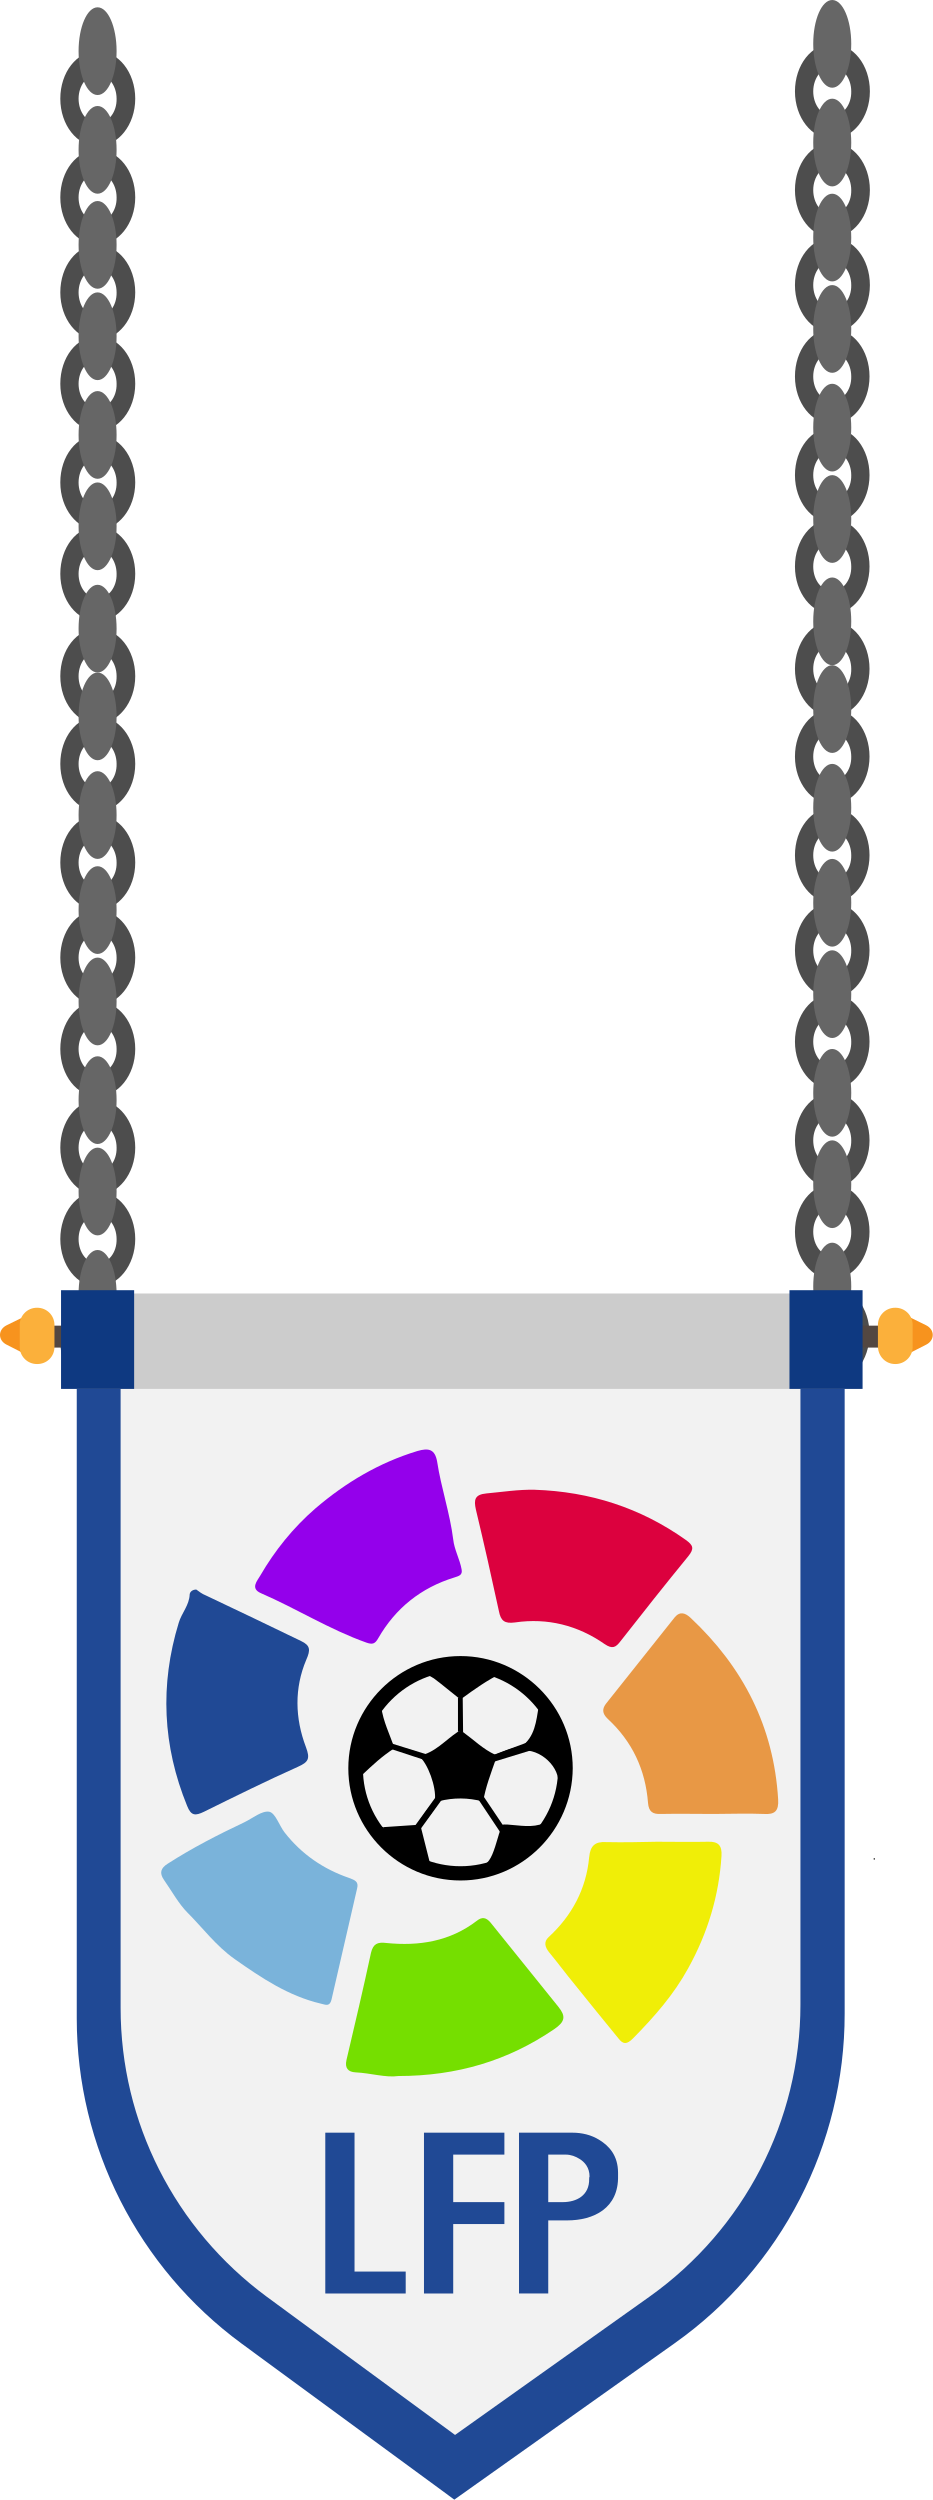
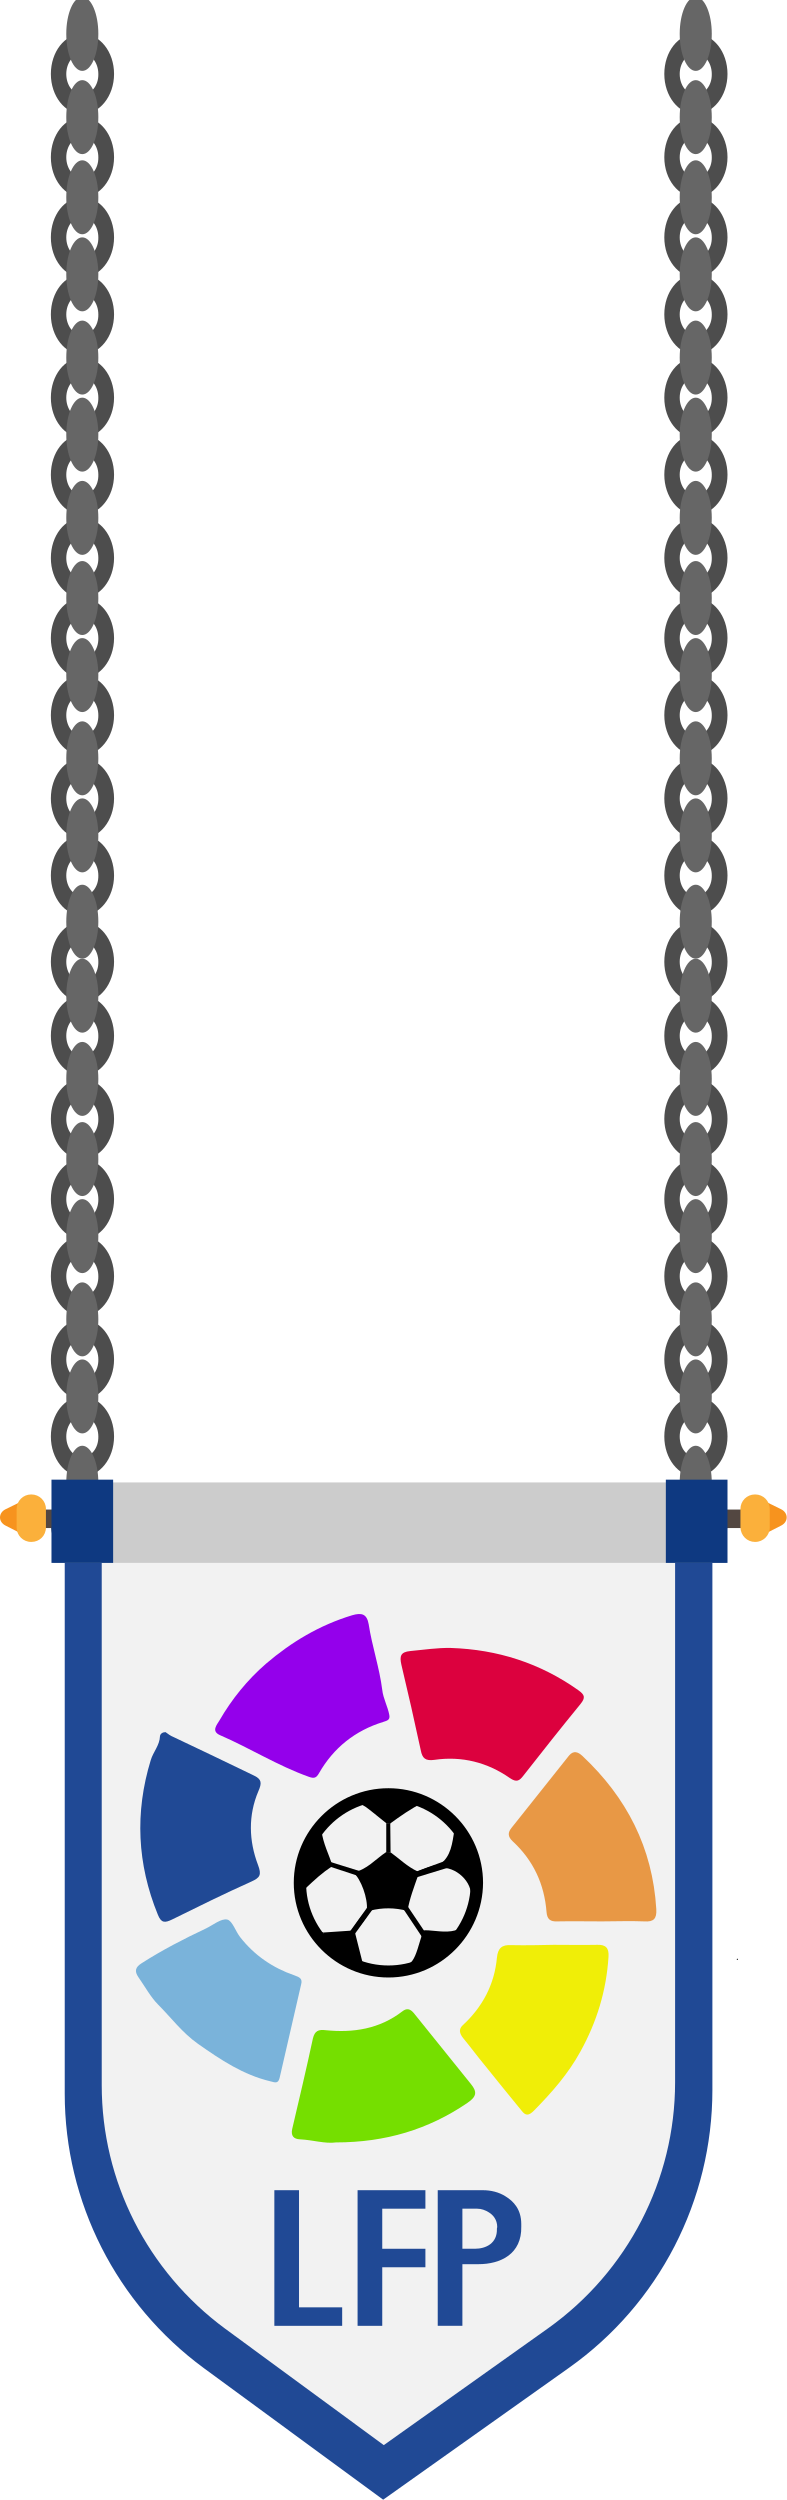
- <svg xmlns="http://www.w3.org/2000/svg" version="1.1" id="Layer_1" x="0px" y="0px" viewBox="0 0 255.2 684" style="enable-background:new 0 0 255.2 684;" xml:space="preserve">
+ <svg xmlns="http://www.w3.org/2000/svg" version="1.1" id="Layer_1" x="0px" y="0px" viewBox="-351 -189 255.2 811" style="enable-background:new -351 -189 255.2 811;" xml:space="preserve">
  <style type="text/css">
	.st0{fill:#4D4D4D;}
	.st1{fill:#666666;}
	.st2{fill:#F2F2F2;}
	.st3{fill:#204995;}
	.st4{fill:#F7931E;}
	.st5{fill:#534741;}
	.st6{fill:#FBB03B;}
	.st7{fill:#CCCCCC;}
	.st8{fill:#9400EB;}
	.st9{fill:#DC013E;}
	.st10{fill:#E89845;}
	.st11{fill:#75DF00;}
	.st12{fill:#F0EE07;}
	.st13{fill:#7AB3DA;}
	.st14{fill:#0E3981;}
</style>
  <g>
    <g>
-       <path class="st0" d="M227.7,12c-5.7,0-10.2,5.8-10.2,13s4.6,13,10.2,13S238,32.2,238,25S233.4,12,227.7,12z M227.7,31.7    c-2.9,0-5.2-3-5.2-6.7c0-3.7,2.4-6.7,5.2-6.7s5.2,3,5.2,6.7C233,28.7,230.6,31.7,227.7,31.7z" />
-       <ellipse class="st1" cx="227.7" cy="12" rx="5.2" ry="12" />
-       <path class="st0" d="M227.7,39c-5.7,0-10.2,5.8-10.2,13s4.6,13,10.2,13S238,59.2,238,52S233.4,39,227.7,39z M227.7,58.7    c-2.9,0-5.2-3-5.2-6.7c0-3.7,2.4-6.7,5.2-6.7s5.2,3,5.2,6.7C233,55.7,230.6,58.7,227.7,58.7z" />
-       <ellipse class="st1" cx="227.7" cy="39" rx="5.2" ry="12" />
-       <path class="st0" d="M227.7,65c-5.7,0-10.2,5.8-10.2,13s4.6,13,10.2,13S238,85.2,238,78S233.4,65,227.7,65z M227.7,84.7    c-2.9,0-5.2-3-5.2-6.7c0-3.7,2.4-6.7,5.2-6.7s5.2,3,5.2,6.7C233,81.7,230.6,84.7,227.7,84.7z" />
-       <ellipse class="st1" cx="227.7" cy="65" rx="5.2" ry="12" />
-       <path class="st0" d="M227.7,90c-5.7,0-10.2,5.8-10.2,13s4.6,13,10.2,13s10.2-5.8,10.2-13S233.4,90,227.7,90z M227.7,109.7    c-2.9,0-5.2-3-5.2-6.7c0-3.7,2.4-6.7,5.2-6.7s5.2,3,5.2,6.7C233,106.7,230.6,109.7,227.7,109.7z" />
-       <ellipse class="st1" cx="227.7" cy="90" rx="5.2" ry="12" />
-       <path class="st0" d="M227.7,117c-5.7,0-10.2,5.8-10.2,13s4.6,13,10.2,13s10.2-5.8,10.2-13S233.4,117,227.7,117z M227.7,136.7    c-2.9,0-5.2-3-5.2-6.7c0-3.7,2.4-6.7,5.2-6.7s5.2,3,5.2,6.7C233,133.7,230.6,136.7,227.7,136.7z" />
-       <ellipse class="st1" cx="227.7" cy="117" rx="5.2" ry="12" />
-       <path class="st0" d="M227.7,142c-5.7,0-10.2,5.8-10.2,13s4.6,13,10.2,13s10.2-5.8,10.2-13S233.4,142,227.7,142z M227.7,161.7    c-2.9,0-5.2-3-5.2-6.7c0-3.7,2.4-6.7,5.2-6.7s5.2,3,5.2,6.7C233,158.7,230.6,161.7,227.7,161.7z" />
-       <ellipse class="st1" cx="227.7" cy="142" rx="5.2" ry="12" />
-       <path class="st0" d="M227.7,170c-5.7,0-10.2,5.8-10.2,13s4.6,13,10.2,13s10.2-5.8,10.2-13S233.4,170,227.7,170z M227.7,189.7    c-2.9,0-5.2-3-5.2-6.7c0-3.7,2.4-6.7,5.2-6.7s5.2,3,5.2,6.7C233,186.7,230.6,189.7,227.7,189.7z" />
-       <ellipse class="st1" cx="227.7" cy="170" rx="5.2" ry="12" />
-       <path class="st0" d="M227.7,194c-5.7,0-10.2,5.8-10.2,13s4.6,13,10.2,13s10.2-5.8,10.2-13S233.4,194,227.7,194z M227.7,213.7    c-2.9,0-5.2-3-5.2-6.7c0-3.7,2.4-6.7,5.2-6.7s5.2,3,5.2,6.7C233,210.7,230.6,213.7,227.7,213.7z" />
-       <ellipse class="st1" cx="227.7" cy="194" rx="5.2" ry="12" />
-       <path class="st0" d="M227.7,221c-5.7,0-10.2,5.8-10.2,13s4.6,13,10.2,13s10.2-5.8,10.2-13S233.4,221,227.7,221z M227.7,240.7    c-2.9,0-5.2-3-5.2-6.7c0-3.7,2.4-6.7,5.2-6.7s5.2,3,5.2,6.7C233,237.7,230.6,240.7,227.7,240.7z" />
-       <ellipse class="st1" cx="227.7" cy="221" rx="5.2" ry="12" />
-       <path class="st0" d="M227.7,247c-5.7,0-10.2,5.8-10.2,13s4.6,13,10.2,13s10.2-5.8,10.2-13S233.4,247,227.7,247z M227.7,266.7    c-2.9,0-5.2-3-5.2-6.7c0-3.7,2.4-6.7,5.2-6.7s5.2,3,5.2,6.7C233,263.7,230.6,266.7,227.7,266.7z" />
-       <ellipse class="st1" cx="227.7" cy="247" rx="5.2" ry="12" />
-       <path class="st0" d="M227.7,272c-5.7,0-10.2,5.8-10.2,13s4.6,13,10.2,13s10.2-5.8,10.2-13S233.4,272,227.7,272z M227.7,291.7    c-2.9,0-5.2-3-5.2-6.7c0-3.7,2.4-6.7,5.2-6.7s5.2,3,5.2,6.7C233,288.7,230.6,291.7,227.7,291.7z" />
-       <ellipse class="st1" cx="227.7" cy="272" rx="5.2" ry="12" />
-       <path class="st0" d="M227.7,299c-5.7,0-10.2,5.8-10.2,13s4.6,13,10.2,13s10.2-5.8,10.2-13S233.4,299,227.7,299z M227.7,318.7    c-2.9,0-5.2-3-5.2-6.7c0-3.7,2.4-6.7,5.2-6.7s5.2,3,5.2,6.7C233,315.7,230.6,318.7,227.7,318.7z" />
-       <ellipse class="st1" cx="227.7" cy="299" rx="5.2" ry="12" />
-       <path class="st0" d="M227.7,324c-5.7,0-10.2,5.8-10.2,13s4.6,13,10.2,13s10.2-5.8,10.2-13S233.4,324,227.7,324z M227.7,343.7    c-2.9,0-5.2-3-5.2-6.7c0-3.7,2.4-6.7,5.2-6.7s5.2,3,5.2,6.7C233,340.7,230.6,343.7,227.7,343.7z" />
-       <ellipse class="st1" cx="227.7" cy="324" rx="5.2" ry="12" />
-       <path class="st0" d="M227.7,352c-5.7,0-10.2,5.8-10.2,13s4.6,13,10.2,13s10.2-5.8,10.2-13S233.4,352,227.7,352z M227.7,371.7    c-2.9,0-5.2-3-5.2-6.7c0-3.7,2.4-6.7,5.2-6.7s5.2,3,5.2,6.7C233,368.7,230.6,371.7,227.7,371.7z" />
-       <ellipse class="st1" cx="227.7" cy="352" rx="5.2" ry="12" />
+       <path class="st0" d="M-324.3-73c-5.7,0-10.2,5.8-10.2,13s4.6,13,10.2,13c5.6,0,10.3-5.8,10.3-13S-318.6-73-324.3-73z M-324.3-53.3    c-2.9,0-5.2-3-5.2-6.7s2.4-6.7,5.2-6.7c2.8,0,5.2,3,5.2,6.7C-319-56.3-321.4-53.3-324.3-53.3z" />
+       <path class="st0" d="M-324.3-48c-5.7,0-10.2,5.8-10.2,13s4.6,13,10.2,13c5.6,0,10.3-5.8,10.3-13S-318.6-48-324.3-48z M-324.3-28.3    c-2.9,0-5.2-3-5.2-6.7s2.4-6.7,5.2-6.7c2.8,0,5.2,3,5.2,6.7C-319-31.3-321.4-28.3-324.3-28.3z" />
+       <ellipse class="st1" cx="-324.3" cy="-48" rx="5.2" ry="12" />
+       <path class="st0" d="M-324.3-21c-5.7,0-10.2,5.8-10.2,13s4.6,13,10.2,13c5.6,0,10.3-5.8,10.3-13S-318.6-21-324.3-21z M-324.3-1.3    c-2.9,0-5.2-3-5.2-6.7s2.4-6.7,5.2-6.7c2.8,0,5.2,3,5.2,6.7C-319-4.3-321.4-1.3-324.3-1.3z" />
+       <ellipse class="st1" cx="-324.3" cy="-21" rx="5.2" ry="12" />
+       <path class="st0" d="M-324.3,5c-5.7,0-10.2,5.8-10.2,13s4.6,13,10.2,13c5.6,0,10.3-5.8,10.3-13S-318.6,5-324.3,5z M-324.3,24.7    c-2.9,0-5.2-3-5.2-6.7s2.4-6.7,5.2-6.7c2.8,0,5.2,3,5.2,6.7C-319,21.7-321.4,24.7-324.3,24.7z" />
+       <ellipse class="st1" cx="-324.3" cy="5" rx="5.2" ry="12" />
+       <path class="st0" d="M-324.3,30c-5.7,0-10.2,5.8-10.2,13s4.6,13,10.2,13c5.6,0,10.3-5.8,10.3-13S-318.6,30-324.3,30z M-324.3,49.7    c-2.9,0-5.2-3-5.2-6.7s2.4-6.7,5.2-6.7c2.8,0,5.2,3,5.2,6.7C-319,46.7-321.4,49.7-324.3,49.7z" />
+       <ellipse class="st1" cx="-324.3" cy="30" rx="5.2" ry="12" />
+       <path class="st0" d="M-324.3,57c-5.7,0-10.2,5.8-10.2,13s4.6,13,10.2,13c5.6,0,10.3-5.8,10.3-13S-318.6,57-324.3,57z M-324.3,76.7    c-2.9,0-5.2-3-5.2-6.7s2.4-6.7,5.2-6.7c2.8,0,5.2,3,5.2,6.7C-319,73.7-321.4,76.7-324.3,76.7z" />
+       <ellipse class="st1" cx="-324.3" cy="57" rx="5.2" ry="12" />
+       <path class="st0" d="M-324.3-178c-5.7,0-10.2,5.8-10.2,13s4.6,13,10.2,13c5.6,0,10.3-5.8,10.3-13S-318.6-178-324.3-178z     M-324.3-158.3c-2.9,0-5.2-3-5.2-6.7s2.4-6.7,5.2-6.7c2.8,0,5.2,3,5.2,6.7C-319-161.3-321.4-158.3-324.3-158.3z" />
+       <ellipse class="st1" cx="-324.3" cy="-178" rx="5.2" ry="12" />
+       <path class="st0" d="M-324.3-151c-5.7,0-10.2,5.8-10.2,13s4.6,13,10.2,13c5.6,0,10.3-5.8,10.3-13S-318.6-151-324.3-151z     M-324.3-131.3c-2.9,0-5.2-3-5.2-6.7s2.4-6.7,5.2-6.7c2.8,0,5.2,3,5.2,6.7C-319-134.3-321.4-131.3-324.3-131.3z" />
+       <ellipse class="st1" cx="-324.3" cy="-151" rx="5.2" ry="12" />
+       <path class="st0" d="M-324.3-125c-5.7,0-10.2,5.8-10.2,13s4.6,13,10.2,13c5.6,0,10.3-5.8,10.3-13S-318.6-125-324.3-125z     M-324.3-105.3c-2.9,0-5.2-3-5.2-6.7s2.4-6.7,5.2-6.7c2.8,0,5.2,3,5.2,6.7C-319-108.3-321.4-105.3-324.3-105.3z" />
+       <ellipse class="st1" cx="-324.3" cy="-125" rx="5.2" ry="12" />
+       <path class="st0" d="M-324.3-100c-5.7,0-10.2,5.8-10.2,13s4.6,13,10.2,13c5.6,0,10.3-5.8,10.3-13S-318.6-100-324.3-100z     M-324.3-80.3c-2.9,0-5.2-3-5.2-6.7s2.4-6.7,5.2-6.7c2.8,0,5.2,3,5.2,6.7C-319-83.3-321.4-80.3-324.3-80.3z" />
+       <ellipse class="st1" cx="-324.3" cy="-100" rx="5.2" ry="12" />
+       <ellipse class="st1" cx="-324.3" cy="-73" rx="5.2" ry="12" />
+       <path class="st0" d="M-324.3,82c-5.7,0-10.2,5.8-10.2,13s4.6,13,10.2,13c5.6,0,10.3-5.8,10.3-13S-318.6,82-324.3,82z     M-324.3,101.7c-2.9,0-5.2-3-5.2-6.7s2.4-6.7,5.2-6.7c2.8,0,5.2,3,5.2,6.7C-319,98.7-321.4,101.7-324.3,101.7z" />
+       <ellipse class="st1" cx="-324.3" cy="82" rx="5.2" ry="12" />
+       <path class="st0" d="M-324.3,110c-5.7,0-10.2,5.8-10.2,13s4.6,13,10.2,13c5.6,0,10.3-5.8,10.3-13S-318.6,110-324.3,110z     M-324.3,129.7c-2.9,0-5.2-3-5.2-6.7s2.4-6.7,5.2-6.7c2.8,0,5.2,3,5.2,6.7C-319,126.7-321.4,129.7-324.3,129.7z" />
+       <ellipse class="st1" cx="-324.3" cy="110" rx="5.2" ry="12" />
+       <path class="st0" d="M-324.3,134c-5.7,0-10.2,5.8-10.2,13s4.6,13,10.2,13c5.6,0,10.3-5.8,10.3-13S-318.6,134-324.3,134z     M-324.3,153.7c-2.9,0-5.2-3-5.2-6.7s2.4-6.7,5.2-6.7c2.8,0,5.2,3,5.2,6.7C-319,150.7-321.4,153.7-324.3,153.7z" />
+       <ellipse class="st1" cx="-324.3" cy="134" rx="5.2" ry="12" />
+       <path class="st0" d="M-324.3,161c-5.7,0-10.2,5.8-10.2,13s4.6,13,10.2,13c5.6,0,10.3-5.8,10.3-13S-318.6,161-324.3,161z     M-324.3,180.7c-2.9,0-5.2-3-5.2-6.7s2.4-6.7,5.2-6.7c2.8,0,5.2,3,5.2,6.7C-319,177.7-321.4,180.7-324.3,180.7z" />
+       <ellipse class="st1" cx="-324.3" cy="161" rx="5.2" ry="12" />
+       <path class="st0" d="M-324.3,187c-5.7,0-10.2,5.8-10.2,13c0,7.2,4.6,13,10.2,13c5.6,0,10.3-5.8,10.3-13S-318.6,187-324.3,187z     M-324.3,206.7c-2.9,0-5.2-3-5.2-6.7s2.4-6.7,5.2-6.7c2.8,0,5.2,3,5.2,6.7C-319,203.7-321.4,206.7-324.3,206.7z" />
+       <ellipse class="st1" cx="-324.3" cy="187" rx="5.2" ry="12" />
+       <path class="st0" d="M-324.3,212c-5.7,0-10.2,5.8-10.2,13s4.6,13,10.2,13c5.6,0,10.3-5.8,10.3-13S-318.6,212-324.3,212z     M-324.3,231.7c-2.9,0-5.2-3-5.2-6.7s2.4-6.7,5.2-6.7c2.8,0,5.2,3,5.2,6.7C-319,228.7-321.4,231.7-324.3,231.7z" />
+       <ellipse class="st1" cx="-324.3" cy="212" rx="5.2" ry="12" />
+       <path class="st0" d="M-324.3,239c-5.7,0-10.2,5.8-10.2,13s4.6,13,10.2,13c5.6,0,10.3-5.8,10.3-13S-318.6,239-324.3,239z     M-324.3,258.7c-2.9,0-5.2-3-5.2-6.7s2.4-6.7,5.2-6.7c2.8,0,5.2,3,5.2,6.7C-319,255.7-321.4,258.7-324.3,258.7z" />
+       <ellipse class="st1" cx="-324.3" cy="239" rx="5.2" ry="12" />
+       <path class="st0" d="M-324.3,264c-5.7,0-10.2,5.8-10.2,13s4.6,13,10.2,13c5.6,0,10.3-5.8,10.3-13S-318.6,264-324.3,264z     M-324.3,283.7c-2.9,0-5.2-3-5.2-6.7s2.4-6.7,5.2-6.7c2.8,0,5.2,3,5.2,6.7C-319,280.7-321.4,283.7-324.3,283.7z" />
+       <ellipse class="st1" cx="-324.3" cy="264" rx="5.2" ry="12" />
+       <path class="st0" d="M-324.3,292c-5.7,0-10.2,5.8-10.2,13s4.6,13,10.2,13c5.6,0,10.3-5.8,10.3-13S-318.6,292-324.3,292z     M-324.3,311.7c-2.9,0-5.2-3-5.2-6.7s2.4-6.7,5.2-6.7c2.8,0,5.2,3,5.2,6.7C-319,308.7-321.4,311.7-324.3,311.7z" />
+       <ellipse class="st1" cx="-324.3" cy="292" rx="5.2" ry="12" />
    </g>
    <g>
-       <path class="st0" d="M26.7,14c-5.7,0-10.2,5.8-10.2,13s4.6,13,10.2,13S37,34.2,37,27S32.4,14,26.7,14z M26.7,33.7    c-2.9,0-5.2-3-5.2-6.7c0-3.7,2.4-6.7,5.2-6.7s5.2,3,5.2,6.7C32,30.7,29.6,33.7,26.7,33.7z" />
-       <ellipse class="st1" cx="26.7" cy="14" rx="5.2" ry="12" />
-       <path class="st0" d="M26.7,41c-5.7,0-10.2,5.8-10.2,13s4.6,13,10.2,13S37,61.2,37,54S32.4,41,26.7,41z M26.7,60.7    c-2.9,0-5.2-3-5.2-6.7c0-3.7,2.4-6.7,5.2-6.7s5.2,3,5.2,6.7C32,57.7,29.6,60.7,26.7,60.7z" />
-       <ellipse class="st1" cx="26.7" cy="41" rx="5.2" ry="12" />
-       <path class="st0" d="M26.7,67c-5.7,0-10.2,5.8-10.2,13s4.6,13,10.2,13S37,87.2,37,80S32.4,67,26.7,67z M26.7,86.7    c-2.9,0-5.2-3-5.2-6.7c0-3.7,2.4-6.7,5.2-6.7s5.2,3,5.2,6.7C32,83.7,29.6,86.7,26.7,86.7z" />
-       <ellipse class="st1" cx="26.7" cy="67" rx="5.2" ry="12" />
-       <path class="st0" d="M26.7,92c-5.7,0-10.2,5.8-10.2,13s4.6,13,10.2,13S37,112.2,37,105S32.4,92,26.7,92z M26.7,111.7    c-2.9,0-5.2-3-5.2-6.7c0-3.7,2.4-6.7,5.2-6.7s5.2,3,5.2,6.7C32,108.7,29.6,111.7,26.7,111.7z" />
-       <ellipse class="st1" cx="26.7" cy="92" rx="5.2" ry="12" />
-       <path class="st0" d="M26.7,119c-5.7,0-10.2,5.8-10.2,13s4.6,13,10.2,13S37,139.2,37,132S32.4,119,26.7,119z M26.7,138.7    c-2.9,0-5.2-3-5.2-6.7c0-3.7,2.4-6.7,5.2-6.7s5.2,3,5.2,6.7C32,135.7,29.6,138.7,26.7,138.7z" />
-       <ellipse class="st1" cx="26.7" cy="119" rx="5.2" ry="12" />
-       <path class="st0" d="M26.7,144c-5.7,0-10.2,5.8-10.2,13s4.6,13,10.2,13S37,164.2,37,157S32.4,144,26.7,144z M26.7,163.7    c-2.9,0-5.2-3-5.2-6.7c0-3.7,2.4-6.7,5.2-6.7s5.2,3,5.2,6.7C32,160.7,29.6,163.7,26.7,163.7z" />
-       <ellipse class="st1" cx="26.7" cy="144" rx="5.2" ry="12" />
-       <path class="st0" d="M26.7,172c-5.7,0-10.2,5.8-10.2,13s4.6,13,10.2,13S37,192.2,37,185S32.4,172,26.7,172z M26.7,191.7    c-2.9,0-5.2-3-5.2-6.7c0-3.7,2.4-6.7,5.2-6.7s5.2,3,5.2,6.7C32,188.7,29.6,191.7,26.7,191.7z" />
-       <ellipse class="st1" cx="26.7" cy="172" rx="5.2" ry="12" />
-       <path class="st0" d="M26.7,196c-5.7,0-10.2,5.8-10.2,13s4.6,13,10.2,13S37,216.2,37,209S32.4,196,26.7,196z M26.7,215.7    c-2.9,0-5.2-3-5.2-6.7c0-3.7,2.4-6.7,5.2-6.7s5.2,3,5.2,6.7C32,212.7,29.6,215.7,26.7,215.7z" />
-       <ellipse class="st1" cx="26.7" cy="196" rx="5.2" ry="12" />
-       <path class="st0" d="M26.7,223c-5.7,0-10.2,5.8-10.2,13s4.6,13,10.2,13S37,243.2,37,236S32.4,223,26.7,223z M26.7,242.7    c-2.9,0-5.2-3-5.2-6.7c0-3.7,2.4-6.7,5.2-6.7s5.2,3,5.2,6.7C32,239.7,29.6,242.7,26.7,242.7z" />
-       <ellipse class="st1" cx="26.7" cy="223" rx="5.2" ry="12" />
-       <path class="st0" d="M26.7,249c-5.7,0-10.2,5.8-10.2,13s4.6,13,10.2,13S37,269.2,37,262S32.4,249,26.7,249z M26.7,268.7    c-2.9,0-5.2-3-5.2-6.7c0-3.7,2.4-6.7,5.2-6.7s5.2,3,5.2,6.7C32,265.7,29.6,268.7,26.7,268.7z" />
-       <ellipse class="st1" cx="26.7" cy="249" rx="5.2" ry="12" />
-       <path class="st0" d="M26.7,274c-5.7,0-10.2,5.8-10.2,13s4.6,13,10.2,13S37,294.2,37,287S32.4,274,26.7,274z M26.7,293.7    c-2.9,0-5.2-3-5.2-6.7c0-3.7,2.4-6.7,5.2-6.7s5.2,3,5.2,6.7C32,290.7,29.6,293.7,26.7,293.7z" />
-       <ellipse class="st1" cx="26.7" cy="274" rx="5.2" ry="12" />
-       <path class="st0" d="M26.7,301c-5.7,0-10.2,5.8-10.2,13s4.6,13,10.2,13S37,321.2,37,314S32.4,301,26.7,301z M26.7,320.7    c-2.9,0-5.2-3-5.2-6.7c0-3.7,2.4-6.7,5.2-6.7s5.2,3,5.2,6.7C32,317.7,29.6,320.7,26.7,320.7z" />
-       <ellipse class="st1" cx="26.7" cy="301" rx="5.2" ry="12" />
-       <path class="st0" d="M26.7,326c-5.7,0-10.2,5.8-10.2,13s4.6,13,10.2,13S37,346.2,37,339S32.4,326,26.7,326z M26.7,345.7    c-2.9,0-5.2-3-5.2-6.7c0-3.7,2.4-6.7,5.2-6.7s5.2,3,5.2,6.7C32,342.7,29.6,345.7,26.7,345.7z" />
-       <ellipse class="st1" cx="26.7" cy="326" rx="5.2" ry="12" />
-       <path class="st0" d="M26.7,354c-5.7,0-10.2,5.8-10.2,13s4.6,13,10.2,13S37,374.2,37,367S32.4,354,26.7,354z M26.7,373.7    c-2.9,0-5.2-3-5.2-6.7c0-3.7,2.4-6.7,5.2-6.7s5.2,3,5.2,6.7C32,370.7,29.6,373.7,26.7,373.7z" />
-       <ellipse class="st1" cx="26.7" cy="354" rx="5.2" ry="12" />
+       <path class="st0" d="M-125.3-73c-5.7,0-10.2,5.8-10.2,13s4.6,13,10.2,13c5.6,0,10.3-5.8,10.3-13S-119.6-73-125.3-73z M-125.3-53.3    c-2.9,0-5.2-3-5.2-6.7s2.4-6.7,5.2-6.7s5.2,3,5.2,6.7C-120-56.3-122.4-53.3-125.3-53.3z" />
+       <path class="st0" d="M-125.3-48c-5.7,0-10.2,5.8-10.2,13s4.6,13,10.2,13c5.6,0,10.3-5.8,10.3-13S-119.6-48-125.3-48z M-125.3-28.3    c-2.9,0-5.2-3-5.2-6.7s2.4-6.7,5.2-6.7s5.2,3,5.2,6.7C-120-31.3-122.4-28.3-125.3-28.3z" />
+       <ellipse class="st1" cx="-125.3" cy="-48" rx="5.2" ry="12" />
+       <path class="st0" d="M-125.3-21c-5.7,0-10.2,5.8-10.2,13s4.6,13,10.2,13c5.6,0,10.3-5.8,10.3-13S-119.6-21-125.3-21z M-125.3-1.3    c-2.9,0-5.2-3-5.2-6.7s2.4-6.7,5.2-6.7s5.2,3,5.2,6.7C-120-4.3-122.4-1.3-125.3-1.3z" />
+       <ellipse class="st1" cx="-125.3" cy="-21" rx="5.2" ry="12" />
+       <path class="st0" d="M-125.3,5c-5.7,0-10.2,5.8-10.2,13s4.6,13,10.2,13c5.6,0,10.3-5.8,10.3-13S-119.6,5-125.3,5z M-125.3,24.7    c-2.9,0-5.2-3-5.2-6.7s2.4-6.7,5.2-6.7s5.2,3,5.2,6.7C-120,21.7-122.4,24.7-125.3,24.7z" />
+       <ellipse class="st1" cx="-125.3" cy="5" rx="5.2" ry="12" />
+       <path class="st0" d="M-125.3,30c-5.7,0-10.2,5.8-10.2,13s4.6,13,10.2,13c5.6,0,10.3-5.8,10.3-13S-119.6,30-125.3,30z M-125.3,49.7    c-2.9,0-5.2-3-5.2-6.7s2.4-6.7,5.2-6.7s5.2,3,5.2,6.7C-120,46.7-122.4,49.7-125.3,49.7z" />
+       <ellipse class="st1" cx="-125.3" cy="30" rx="5.2" ry="12" />
+       <path class="st0" d="M-125.3,57c-5.7,0-10.2,5.8-10.2,13s4.6,13,10.2,13c5.6,0,10.3-5.8,10.3-13S-119.6,57-125.3,57z M-125.3,76.7    c-2.9,0-5.2-3-5.2-6.7s2.4-6.7,5.2-6.7s5.2,3,5.2,6.7C-120,73.7-122.4,76.7-125.3,76.7z" />
+       <ellipse class="st1" cx="-125.3" cy="57" rx="5.2" ry="12" />
+       <path class="st0" d="M-125.3-178c-5.7,0-10.2,5.8-10.2,13s4.6,13,10.2,13c5.6,0,10.3-5.8,10.3-13S-119.6-178-125.3-178z     M-125.3-158.3c-2.9,0-5.2-3-5.2-6.7s2.4-6.7,5.2-6.7s5.2,3,5.2,6.7C-120-161.3-122.4-158.3-125.3-158.3z" />
+       <ellipse class="st1" cx="-125.3" cy="-178" rx="5.2" ry="12" />
+       <path class="st0" d="M-125.3-151c-5.7,0-10.2,5.8-10.2,13s4.6,13,10.2,13c5.6,0,10.3-5.8,10.3-13S-119.6-151-125.3-151z     M-125.3-131.3c-2.9,0-5.2-3-5.2-6.7s2.4-6.7,5.2-6.7s5.2,3,5.2,6.7C-120-134.3-122.4-131.3-125.3-131.3z" />
+       <ellipse class="st1" cx="-125.3" cy="-151" rx="5.2" ry="12" />
+       <path class="st0" d="M-125.3-125c-5.7,0-10.2,5.8-10.2,13s4.6,13,10.2,13c5.6,0,10.3-5.8,10.3-13S-119.6-125-125.3-125z     M-125.3-105.3c-2.9,0-5.2-3-5.2-6.7s2.4-6.7,5.2-6.7s5.2,3,5.2,6.7C-120-108.3-122.4-105.3-125.3-105.3z" />
+       <ellipse class="st1" cx="-125.3" cy="-125" rx="5.2" ry="12" />
+       <path class="st0" d="M-125.3-100c-5.7,0-10.2,5.8-10.2,13s4.6,13,10.2,13c5.6,0,10.3-5.8,10.3-13S-119.6-100-125.3-100z     M-125.3-80.3c-2.9,0-5.2-3-5.2-6.7s2.4-6.7,5.2-6.7s5.2,3,5.2,6.7C-120-83.3-122.4-80.3-125.3-80.3z" />
+       <ellipse class="st1" cx="-125.3" cy="-100" rx="5.2" ry="12" />
+       <ellipse class="st1" cx="-125.3" cy="-73" rx="5.2" ry="12" />
+       <path class="st0" d="M-125.3,82c-5.7,0-10.2,5.8-10.2,13s4.6,13,10.2,13c5.6,0,10.3-5.8,10.3-13S-119.6,82-125.3,82z     M-125.3,101.7c-2.9,0-5.2-3-5.2-6.7s2.4-6.7,5.2-6.7s5.2,3,5.2,6.7C-120,98.7-122.4,101.7-125.3,101.7z" />
+       <ellipse class="st1" cx="-125.3" cy="82" rx="5.2" ry="12" />
+       <path class="st0" d="M-125.3,110c-5.7,0-10.2,5.8-10.2,13s4.6,13,10.2,13c5.6,0,10.3-5.8,10.3-13S-119.6,110-125.3,110z     M-125.3,129.7c-2.9,0-5.2-3-5.2-6.7s2.4-6.7,5.2-6.7s5.2,3,5.2,6.7C-120,126.7-122.4,129.7-125.3,129.7z" />
+       <ellipse class="st1" cx="-125.3" cy="110" rx="5.2" ry="12" />
+       <path class="st0" d="M-125.3,134c-5.7,0-10.2,5.8-10.2,13s4.6,13,10.2,13c5.6,0,10.3-5.8,10.3-13S-119.6,134-125.3,134z     M-125.3,153.7c-2.9,0-5.2-3-5.2-6.7s2.4-6.7,5.2-6.7s5.2,3,5.2,6.7C-120,150.7-122.4,153.7-125.3,153.7z" />
+       <ellipse class="st1" cx="-125.3" cy="134" rx="5.2" ry="12" />
+       <path class="st0" d="M-125.3,161c-5.7,0-10.2,5.8-10.2,13s4.6,13,10.2,13c5.6,0,10.3-5.8,10.3-13S-119.6,161-125.3,161z     M-125.3,180.7c-2.9,0-5.2-3-5.2-6.7s2.4-6.7,5.2-6.7s5.2,3,5.2,6.7C-120,177.7-122.4,180.7-125.3,180.7z" />
+       <ellipse class="st1" cx="-125.3" cy="161" rx="5.2" ry="12" />
+       <path class="st0" d="M-125.3,187c-5.7,0-10.2,5.8-10.2,13c0,7.2,4.6,13,10.2,13c5.6,0,10.3-5.8,10.3-13S-119.6,187-125.3,187z     M-125.3,206.7c-2.9,0-5.2-3-5.2-6.7s2.4-6.7,5.2-6.7s5.2,3,5.2,6.7C-120,203.7-122.4,206.7-125.3,206.7z" />
+       <ellipse class="st1" cx="-125.3" cy="187" rx="5.2" ry="12" />
+       <path class="st0" d="M-125.3,212c-5.7,0-10.2,5.8-10.2,13s4.6,13,10.2,13c5.6,0,10.3-5.8,10.3-13S-119.6,212-125.3,212z     M-125.3,231.7c-2.9,0-5.2-3-5.2-6.7s2.4-6.7,5.2-6.7s5.2,3,5.2,6.7C-120,228.7-122.4,231.7-125.3,231.7z" />
+       <ellipse class="st1" cx="-125.3" cy="212" rx="5.2" ry="12" />
+       <path class="st0" d="M-125.3,239c-5.7,0-10.2,5.8-10.2,13s4.6,13,10.2,13c5.6,0,10.3-5.8,10.3-13S-119.6,239-125.3,239z     M-125.3,258.7c-2.9,0-5.2-3-5.2-6.7s2.4-6.7,5.2-6.7s5.2,3,5.2,6.7C-120,255.7-122.4,258.7-125.3,258.7z" />
+       <ellipse class="st1" cx="-125.3" cy="239" rx="5.2" ry="12" />
+       <path class="st0" d="M-125.3,264c-5.7,0-10.2,5.8-10.2,13s4.6,13,10.2,13c5.6,0,10.3-5.8,10.3-13S-119.6,264-125.3,264z     M-125.3,283.7c-2.9,0-5.2-3-5.2-6.7s2.4-6.7,5.2-6.7s5.2,3,5.2,6.7C-120,280.7-122.4,283.7-125.3,283.7z" />
+       <ellipse class="st1" cx="-125.3" cy="264" rx="5.2" ry="12" />
+       <path class="st0" d="M-125.3,292c-5.7,0-10.2,5.8-10.2,13s4.6,13,10.2,13c5.6,0,10.3-5.8,10.3-13S-119.6,292-125.3,292z     M-125.3,311.7c-2.9,0-5.2-3-5.2-6.7s2.4-6.7,5.2-6.7s5.2,3,5.2,6.7C-120,308.7-122.4,311.7-125.3,311.7z" />
+       <ellipse class="st1" cx="-125.3" cy="292" rx="5.2" ry="12" />
    </g>
    <g>
-       <path class="st2" d="M182.6,636.2l-58.1,41.3l-56.1-41.2c-27.3-20.1-43.5-52-43.5-85.9V376h202.5v173.3    C227.5,583.8,210.8,616.2,182.6,636.2z" />
-       <path class="st3" d="M219,371.5v177c0,31.7-15.4,61.4-41.2,79.8l-53.3,37.9l-51.5-37.8C47.8,609.8,33,580.6,33,549.4V371.5H21    v180.7c0,35.2,16.8,68.2,45.1,89l58.2,42.7l60.3-42.8c29.2-20.7,46.5-54.3,46.5-90.1V371.5H219z" />
-       <path class="st4" d="M1.8,367.9c-2.4-1.2-2.4-4.1,0-5.3h0l5.3-2.6v5.3v5.3L1.8,367.9L1.8,367.9z" />
-       <rect x="14.2" y="362.7" class="st5" width="233.7" height="6" />
-       <path class="st6" d="M10.2,373.2h-0.1c-2.6,0-4.7-2.1-4.7-4.7v-6c0-2.6,2.1-4.7,4.7-4.7h0.1c2.6,0,4.7,2.1,4.7,4.7v6    C14.9,371.2,12.8,373.2,10.2,373.2z" />
-       <path class="st4" d="M253.4,367.9c2.4-1.2,2.4-4.1,0-5.3h0l-5.3-2.6v5.3v5.3L253.4,367.9L253.4,367.9z" />
-       <path class="st6" d="M244.9,373.2h0.1c2.6,0,4.7-2.1,4.7-4.7v-6c0-2.6-2.1-4.7-4.7-4.7h-0.1c-2.6,0-4.7,2.1-4.7,4.7v6    C240.3,371.2,242.4,373.2,244.9,373.2z" />
-       <rect x="17.3" y="353.9" class="st7" width="218.3" height="26.1" />
+       <path class="st2" d="M-168.4,574.2l-58.1,41.3l-56.1-41.2c-27.3-20.1-43.5-52-43.5-85.9V314h202.5v173.3    C-123.5,521.8-140.2,554.2-168.4,574.2z" />
+       <path class="st3" d="M-132,309.5v177c0,31.7-15.4,61.4-41.2,79.8l-53.3,37.9l-51.5-37.8c-25.2-18.6-40-47.8-40-79V309.5h-12v180.7    c0,35.2,16.8,68.2,45.1,89l58.2,42.7l60.3-42.8c29.2-20.7,46.5-54.3,46.5-90.1V309.5H-132z" />
+       <path class="st4" d="M-349.2,305.9c-2.4-1.2-2.4-4.1,0-5.3l0,0l5.3-2.6v5.3v5.3L-349.2,305.9L-349.2,305.9z" />
+       <rect x="-336.8" y="300.7" class="st5" width="233.7" height="6" />
+       <path class="st6" d="M-340.8,311.2h-0.1c-2.6,0-4.7-2.1-4.7-4.7v-6c0-2.6,2.1-4.7,4.7-4.7h0.1c2.6,0,4.7,2.1,4.7,4.7v6    C-336.1,309.2-338.2,311.2-340.8,311.2z" />
+       <path class="st4" d="M-97.6,305.9c2.4-1.2,2.4-4.1,0-5.3l0,0l-5.3-2.6v5.3v5.3L-97.6,305.9L-97.6,305.9z" />
+       <path class="st6" d="M-106.1,311.2h0.1c2.6,0,4.7-2.1,4.7-4.7v-6c0-2.6-2.1-4.7-4.7-4.7h-0.1c-2.6,0-4.7,2.1-4.7,4.7v6    C-110.7,309.2-108.6,311.2-106.1,311.2z" />
+       <rect x="-333.7" y="291.9" class="st7" width="218.3" height="26.1" />
      <g>
        <g>
-           <circle class="st2" cx="126.3" cy="483.8" r="28.4" />
-           <path class="st8" d="M126.3,429.4c0.3,1.6-0.8,1.8-2,2.2c-9.1,2.8-16.1,8.4-20.8,16.6c-0.9,1.6-1.6,1.8-3.3,1.2      c-10.1-3.6-19.1-9.3-28.8-13.5c-3-1.3-1-3.4-0.2-4.8c4-6.9,9-13.1,15.1-18.4c8.3-7.1,17.4-12.5,27.9-15.7      c3.1-0.9,4.8-0.5,5.4,2.9c1.1,7.2,3.5,14.1,4.4,21.3C124.3,424,125.8,426.6,126.3,429.4z" />
-           <path class="st9" d="M146.3,407.6c15.1,0.5,28.9,4.9,41.3,13.7c2.1,1.5,2.4,2.4,0.7,4.5c-6.3,7.7-12.4,15.4-18.5,23.2      c-1.3,1.7-2.2,2.3-4.4,0.8c-7.3-5.1-15.6-7.2-24.5-5.9c-2.9,0.4-3.9-0.5-4.4-3.1c-2-9.3-4.1-18.6-6.3-27.8      c-0.6-2.7-0.3-4.1,2.9-4.4C137.5,408.2,141.8,407.5,146.3,407.6z" />
-           <path class="st10" d="M195.3,496.3c-4.8,0-9.7-0.1-14.5,0c-2.2,0.1-3.3-0.6-3.5-3c-0.7-9.1-4.3-16.8-11-23      c-1.6-1.5-1.6-2.8-0.4-4.3c6.2-7.8,12.5-15.7,18.7-23.5c1.5-1.8,3-1.1,4.3,0.1c14.4,13.5,22.8,29.8,24,49.7      c0.2,3.2-0.9,4.2-3.9,4C204.4,496.1,199.8,496.3,195.3,496.3z" />
-           <path class="st11" d="M109,568c-3.5,0.5-7.5-0.8-11.7-1c-2.1-0.1-3-1.2-2.5-3.4c2.3-9.8,4.6-19.5,6.7-29.3      c0.6-2.5,1.8-3,4.2-2.7c8.9,0.9,17.4-0.4,24.8-6.1c1.4-1.1,2.5-0.9,3.7,0.5c6.2,7.7,12.4,15.4,18.6,23.1c2,2.5,1.9,4-1.2,6.1      C139,563.8,125,568,109,568z" />
-           <path class="st3" d="M53.7,434.9c0.8,0.6,1.6,1.2,2.6,1.6c8.7,4.1,17.4,8.3,26.1,12.5c2.5,1.2,2.6,2.4,1.4,5.1      c-3.3,7.8-3.1,16-0.1,23.9c1.2,3.2,0.7,4.1-2.2,5.4c-8.7,3.9-17.2,8.1-25.7,12.3c-2.3,1.1-3.5,1.2-4.6-1.6      c-6.7-16.4-7.5-33.1-2.3-50.1c0.8-2.7,2.9-4.8,3-7.8C52,435.4,52.8,434.9,53.7,434.9z" />
-           <path class="st12" d="M179.7,503.9c4.7,0,9.4,0.1,14,0c2.8-0.1,3.9,1,3.7,3.9c-0.7,11-3.8,21.1-9.1,30.7      c-4,7.3-9.3,13.3-15.1,19.2c-1.7,1.7-2.7,1.7-4,0c-4-4.9-8-9.8-12-14.8c-2.4-2.9-4.6-5.9-7-8.8c-1.1-1.4-1.5-2.8-0.1-4.1      c6.4-5.9,10.3-13.2,11.1-21.9c0.3-3.1,1.6-4.3,4.7-4.1C170.6,504.1,175.2,504,179.7,503.9C179.7,504,179.7,504,179.7,503.9z" />
-           <path class="st13" d="M97.7,516.7c-2.3,10.1-4.7,20.3-7,30.4c-0.5,2-1.6,1.4-2.9,1.1c-8.9-2.1-16.2-7-23.6-12.2      c-5.1-3.6-8.7-8.5-12.9-12.7c-2.4-2.4-4.3-5.9-6.4-8.9c-1.4-2-0.9-3.3,1-4.5c6.7-4.3,13.7-7.9,20.9-11.3      c2.3-1.1,4.9-3.3,6.9-2.9c1.7,0.4,2.7,3.8,4.2,5.7c4.6,5.9,10.6,10,17.6,12.4C97.1,514.4,98.2,514.8,97.7,516.7z" />
-           <path d="M119,492.6c0.4-3.7-1.9-10.1-4.4-12.2c4.4-0.8,7.2-4.3,10.7-6.6c0.5,0,1,0,1.4,0.1c2.9,2.1,5.5,4.7,8.8,6.2      c0.1,0.4,0.1,0.7,0.2,1.1c-1.4,4-2.9,7.9-3.5,11.7c-4.2-1.1-8.1-1.1-12.1-0.1C119.7,492.7,119.4,492.7,119,492.6z" />
-           <path d="M149.8,500c-7.2,10.2-16.9,14.1-29.1,12.2c0.1-0.5,0.1-1,0.2-1.5c1,0.1,2.1,0.2,3.1,0.2c9.4,0.5,9.8,0.2,12.4-8.7      c0.1-0.5,0.4-1,0.4-1.5c0.1-1.5,0.5-1.6,2.1-1.5c3.3,0.2,6.7,1,10-0.4C149.1,499.2,149.5,499.6,149.8,500z" />
-           <path d="M149,466.7c6.6,9.1,7.7,18.9,3.1,29.2c-0.4-0.4-0.7-0.7-1.1-1.1c0.6-2.1,1.3-4.2,1.7-6.3c0.8-4.9-5-10.3-10.1-9.5      c0-0.4,0-0.8,0-1.1c3.8-2.7,4.1-7,4.8-11.1C147.9,466.8,148.5,466.7,149,466.7z" />
-           <path d="M97.3,487.4c-0.8-4.8,0.2-9.5,1.9-14.1c0.9-2.5,2-4.9,3.8-6.9c0.6,0.2,0.7,0.2,1.3,0.5c0.5,4.1,2.4,7.7,3.6,11.4      c-3.6,2.4-5.6,4.3-8.8,7.3C97.9,485.4,98.5,487.5,97.3,487.4z" />
-           <path d="M125.5,464.6c-2.3-1.8-4.5-3.7-6.8-5.4c-0.7-0.5-1.9-0.8-1.8-1.7c0-1.2,1.4-1.4,2.3-1.6c6-1.4,12-1.1,17.9,1.4      c0,0.3,0,0.3-0.1,0.6c-3.7,1.8-7.2,4.3-10.5,6.7C126.1,464.6,125.8,464.6,125.5,464.6z" />
-           <path d="M105,499.9c3-0.2,5.9-0.4,8.9-0.6c0.4,0.1,0.8,0.3,1.2,0.4c0.8,3.3,1.7,6.6,2.5,9.9c-0.4,0.4-0.9,0.9-1.3,1.3      c-5.8-1.8-10.3-5.4-13.8-10.3c0.4-0.4,0.8-0.8,1.2-1.1c0.3,0,0.4,0.1,0.5,0.4C104.4,500.6,104.7,500.7,105,499.9z" />
-           <path d="M135.5,458.2c0-0.5,0-1,0-1.5c5.7,1.7,10.2,5,13.5,10c-0.5,0-1.1,0.1-1.6,0.1C144,463.2,140,460.3,135.5,458.2z" />
-           <path d="M104.3,467c-0.3-0.3-0.7-0.7-1-1c3.4-4,6.9-7.8,12.6-8.4C111.8,460.3,107.9,463.5,104.3,467z" />
-           <path d="M103.7,499.5c-0.4,0.4-0.8,0.8-1.2,1.1c-2.5-3-4.1-6.4-4.5-10.3c0.3,0,0.6,0,0.9,0C100.5,493.3,102.1,496.4,103.7,499.5      z" />
-           <path d="M125.3,464.5c0.4,0,0.9,0,1.3-0.1c0,3.2,0.1,6.3,0.1,9.5c-0.5,0-1,0-1.4-0.1C125.3,470.7,125.3,467.6,125.3,464.5z" />
-           <path d="M115.2,499.7c-0.4-0.1-0.8-0.3-1.2-0.4c1.6-2.3,3-4.7,5.1-6.7c0.4,0,0.7,0.1,1.1,0.1C118.8,495.3,117,497.5,115.2,499.7      z" />
-           <path d="M151,494.8c0.4,0.4,0.7,0.7,1.1,1.1c-0.2,1.7-1.2,2.9-2.3,4.1c-0.3-0.4-0.7-0.7-1-1.1      C149.5,497.5,150.3,496.2,151,494.8z" />
-           <path d="M116.4,510.9c0.4-0.4,0.9-0.9,1.3-1.3c1,0.4,2.1,0.7,3.1,1.1c-0.1,0.5-0.1,1-0.2,1.5      C119.1,512.2,117.6,511.9,116.4,510.9z" />
-           <path d="M105,499.9c-0.3,0.8-0.6,0.7-0.8-0.1C104.5,499.8,104.8,499.9,105,499.9z" />
-           <path d="M135.5,480.1c2.3-1,4.6-1.9,7.1-2.3c0,0.4,0,0.8,0,1.1c-2.2,1.1-4.5,1.9-6.9,2.2C135.7,480.8,135.6,480.5,135.5,480.1z" />
+           <circle class="st2" cx="-224.7" cy="421.8" r="28.4" />
+           <path class="st8" d="M-224.7,367.4c0.3,1.6-0.8,1.8-2,2.2c-9.1,2.8-16.1,8.4-20.8,16.6c-0.9,1.6-1.6,1.8-3.3,1.2      c-10.1-3.6-19.1-9.3-28.8-13.5c-3-1.3-1-3.4-0.2-4.8c4-6.9,9-13.1,15.1-18.4c8.3-7.1,17.4-12.5,27.9-15.7      c3.1-0.9,4.8-0.5,5.4,2.9c1.1,7.2,3.5,14.1,4.4,21.3C-226.7,362-225.2,364.6-224.7,367.4z" />
+           <path class="st9" d="M-204.7,345.6c15.1,0.5,28.9,4.9,41.3,13.7c2.1,1.5,2.4,2.4,0.7,4.5c-6.3,7.7-12.4,15.4-18.5,23.2      c-1.3,1.7-2.2,2.3-4.4,0.8c-7.3-5.1-15.6-7.2-24.5-5.9c-2.9,0.4-3.9-0.5-4.4-3.1c-2-9.3-4.1-18.6-6.3-27.8      c-0.6-2.7-0.3-4.1,2.9-4.4C-213.5,346.2-209.2,345.5-204.7,345.6z" />
+           <path class="st10" d="M-155.7,434.3c-4.8,0-9.7-0.1-14.5,0c-2.2,0.1-3.3-0.6-3.5-3c-0.7-9.1-4.3-16.8-11-23      c-1.6-1.5-1.6-2.8-0.4-4.3c6.2-7.8,12.5-15.7,18.7-23.5c1.5-1.8,3-1.1,4.3,0.1c14.4,13.5,22.8,29.8,24,49.7      c0.2,3.2-0.9,4.2-3.9,4C-146.6,434.1-151.2,434.3-155.7,434.3z" />
+           <path class="st11" d="M-242,506c-3.5,0.5-7.5-0.8-11.7-1c-2.1-0.1-3-1.2-2.5-3.4c2.3-9.8,4.6-19.5,6.7-29.3      c0.6-2.5,1.8-3,4.2-2.7c8.9,0.9,17.4-0.4,24.8-6.1c1.4-1.1,2.5-0.9,3.7,0.5c6.2,7.7,12.4,15.4,18.6,23.1c2,2.5,1.9,4-1.2,6.1      C-212,501.8-226,506-242,506z" />
+           <path class="st3" d="M-297.3,372.9c0.8,0.6,1.6,1.2,2.6,1.6c8.7,4.1,17.4,8.3,26.1,12.5c2.5,1.2,2.6,2.4,1.4,5.1      c-3.3,7.8-3.1,16-0.1,23.9c1.2,3.2,0.7,4.1-2.2,5.4c-8.7,3.9-17.2,8.1-25.7,12.3c-2.3,1.1-3.5,1.2-4.6-1.6      c-6.7-16.4-7.5-33.1-2.3-50.1c0.8-2.7,2.9-4.8,3-7.8C-299,373.4-298.2,372.9-297.3,372.9z" />
+           <path class="st12" d="M-171.3,441.9c4.7,0,9.4,0.1,14,0c2.8-0.1,3.9,1,3.7,3.9c-0.7,11-3.8,21.1-9.1,30.7      c-4,7.3-9.3,13.3-15.1,19.2c-1.7,1.7-2.7,1.7-4,0c-4-4.9-8-9.8-12-14.8c-2.4-2.9-4.6-5.9-7-8.8c-1.1-1.4-1.5-2.8-0.1-4.1      c6.4-5.9,10.3-13.2,11.1-21.9c0.3-3.1,1.6-4.3,4.7-4.1C-180.4,442.1-175.8,442-171.3,441.9C-171.3,442-171.3,442-171.3,441.9z" />
+           <path class="st13" d="M-253.3,454.7c-2.3,10.1-4.7,20.3-7,30.4c-0.5,2-1.6,1.4-2.9,1.1c-8.9-2.1-16.2-7-23.6-12.2      c-5.1-3.6-8.7-8.5-12.9-12.7c-2.4-2.4-4.3-5.9-6.4-8.9c-1.4-2-0.9-3.3,1-4.5c6.7-4.3,13.7-7.9,20.9-11.3      c2.3-1.1,4.9-3.3,6.9-2.9c1.7,0.4,2.7,3.8,4.2,5.7c4.6,5.9,10.6,10,17.6,12.4C-253.9,452.4-252.8,452.8-253.3,454.7z" />
+           <path d="M-232,430.6c0.4-3.7-1.9-10.1-4.4-12.2c4.4-0.8,7.2-4.3,10.7-6.6c0.5,0,1,0,1.4,0.1c2.9,2.1,5.5,4.7,8.8,6.2      c0.1,0.4,0.1,0.7,0.2,1.1c-1.4,4-2.9,7.9-3.5,11.7c-4.2-1.1-8.1-1.1-12.1-0.1C-231.3,430.7-231.6,430.7-232,430.6z" />
+           <path d="M-201.2,438c-7.2,10.2-16.9,14.1-29.1,12.2c0.1-0.5,0.1-1,0.2-1.5c1,0.1,2.1,0.2,3.1,0.2c9.4,0.5,9.8,0.2,12.4-8.7      c0.1-0.5,0.4-1,0.4-1.5c0.1-1.5,0.5-1.6,2.1-1.5c3.3,0.2,6.7,1,10-0.4C-201.9,437.2-201.5,437.6-201.2,438z" />
+           <path d="M-202,404.7c6.6,9.1,7.7,18.9,3.1,29.2c-0.4-0.4-0.7-0.7-1.1-1.1c0.6-2.1,1.3-4.2,1.7-6.3c0.8-4.9-5-10.3-10.1-9.5      c0-0.4,0-0.8,0-1.1c3.8-2.7,4.1-7,4.8-11.1C-203.1,404.8-202.5,404.7-202,404.7z" />
+           <path d="M-253.7,425.4c-0.8-4.8,0.2-9.5,1.9-14.1c0.9-2.5,2-4.9,3.8-6.9c0.6,0.2,0.7,0.2,1.3,0.5c0.5,4.1,2.4,7.7,3.6,11.4      c-3.6,2.4-5.6,4.3-8.8,7.3C-253.1,423.4-252.5,425.5-253.7,425.4z" />
+           <path d="M-225.5,402.6c-2.3-1.8-4.5-3.7-6.8-5.4c-0.7-0.5-1.9-0.8-1.8-1.7c0-1.2,1.4-1.4,2.3-1.6c6-1.4,12-1.1,17.9,1.4      c0,0.3,0,0.3-0.1,0.6c-3.7,1.8-7.2,4.3-10.5,6.7C-224.9,402.6-225.2,402.6-225.5,402.6z" />
+           <path d="M-246,437.9c3-0.2,5.9-0.4,8.9-0.6c0.4,0.1,0.8,0.3,1.2,0.4c0.8,3.3,1.7,6.6,2.5,9.9c-0.4,0.4-0.9,0.9-1.3,1.3      c-5.8-1.8-10.3-5.4-13.8-10.3c0.4-0.4,0.8-0.8,1.2-1.1c0.3,0,0.4,0.1,0.5,0.4C-246.6,438.6-246.3,438.7-246,437.9z" />
+           <path d="M-215.5,396.2c0-0.5,0-1,0-1.5c5.7,1.7,10.2,5,13.5,10c-0.5,0-1.1,0.1-1.6,0.1C-207,401.2-211,398.3-215.5,396.2z" />
+           <path d="M-246.7,405c-0.3-0.3-0.7-0.7-1-1c3.4-4,6.9-7.8,12.6-8.4C-239.2,398.3-243.1,401.5-246.7,405z" />
+           <path d="M-247.3,437.5c-0.4,0.4-0.8,0.8-1.2,1.1c-2.5-3-4.1-6.4-4.5-10.3c0.3,0,0.6,0,0.9,0      C-250.5,431.3-248.9,434.4-247.3,437.5z" />
+           <path d="M-225.7,402.5c0.4,0,0.9,0,1.3-0.1c0,3.2,0.1,6.3,0.1,9.5c-0.5,0-1,0-1.4-0.1C-225.7,408.7-225.7,405.6-225.7,402.5z" />
+           <path d="M-235.8,437.7c-0.4-0.1-0.8-0.3-1.2-0.4c1.6-2.3,3-4.7,5.1-6.7c0.4,0,0.7,0.1,1.1,0.1      C-232.2,433.3-234,435.5-235.8,437.7z" />
+           <path d="M-200,432.8c0.4,0.4,0.7,0.7,1.1,1.1c-0.2,1.7-1.2,2.9-2.3,4.1c-0.3-0.4-0.7-0.7-1-1.1      C-201.5,435.5-200.7,434.2-200,432.8z" />
+           <path d="M-234.6,448.9c0.4-0.4,0.9-0.9,1.3-1.3c1,0.4,2.1,0.7,3.1,1.1c-0.1,0.5-0.1,1-0.2,1.5      C-231.9,450.2-233.4,449.9-234.6,448.9z" />
+           <path d="M-246,437.9c-0.3,0.8-0.6,0.7-0.8-0.1C-246.5,437.8-246.2,437.9-246,437.9z" />
+           <path d="M-215.5,418.1c2.3-1,4.6-1.9,7.1-2.3c0,0.4,0,0.8,0,1.1c-2.2,1.1-4.5,1.9-6.9,2.2C-215.3,418.8-215.4,418.5-215.5,418.1      z" />
        </g>
-         <polygon points="106,478.2 119.7,482.7 119,480.7 105.5,476.5    " />
-         <polygon points="130.8,492.2 138.2,503.3 139.5,502.2 131.5,490.3    " />
-         <polygon points="134.5,482.2 147.2,478.3 145.7,476.2 133.2,480.8    " />
-         <polygon points="114.5,501.2 121.3,491.8 119.7,491 112.7,500.7    " />
+         <polygon points="-245,416.2 -231.3,420.7 -232,418.7 -245.5,414.5    " />
+         <polygon points="-220.2,430.2 -212.8,441.3 -211.5,440.2 -219.5,428.3    " />
+         <polygon points="-216.5,420.2 -203.8,416.3 -205.3,414.2 -217.8,418.8    " />
+         <polygon points="-236.5,439.2 -229.7,429.8 -231.3,429 -238.3,438.7    " />
        <g>
-           <path d="M126,514.5c-16.9,0-30.7-13.8-30.7-30.7c0-16.9,13.8-30.7,30.7-30.7s30.7,13.8,30.7,30.7      C156.6,500.7,142.9,514.5,126,514.5z M126,457.2c-14.7,0-26.7,12-26.7,26.7s12,26.7,26.7,26.7s26.7-12,26.7-26.7      S140.7,457.2,126,457.2z" />
+           <path d="M-225,452.5c-16.9,0-30.7-13.8-30.7-30.7c0-16.9,13.8-30.7,30.7-30.7s30.7,13.8,30.7,30.7      C-194.4,438.7-208.1,452.5-225,452.5z M-225,395.2c-14.7,0-26.7,12-26.7,26.7s12,26.7,26.7,26.7s26.7-12,26.7-26.7      S-210.3,395.2-225,395.2z" />
        </g>
      </g>
-       <circle cx="239.2" cy="508.6" r="0.2" />
-       <rect x="16.7" y="353" class="st14" width="20" height="27" />
-       <rect x="216" y="353" class="st14" width="20" height="27" />
-       <polygon class="st3" points="97,621.5 97,583.5 89,583.5 89,627.5 89.5,627.5 97.3,627.5 111,627.5 111,621.5   " />
-       <polygon class="st3" points="138,589.5 138,583.5 123.6,583.5 115.8,583.5 116,583.5 116,602.4 116,608.8 116,627.5 124,627.5     124,608.5 138,608.5 138,602.5 124,602.5 124,589.5   " />
-       <path class="st3" d="M164,585.5c-2.2-1.4-4.8-2-7.4-2c-1.9,0-4.7,0-6.7,0h-2.4H142v44h8v-20h5.2c7.2,0,14.1-3.3,13.9-12.2    c0-0.3,0-0.5,0-0.8C169.1,589.7,166.6,587.1,164,585.5z M161.2,596.1c0.1,4.6-3.5,6.4-7.2,6.4h-4v-13c0,0,3,0,4.8,0    c1.4,0,2.7,0.5,3.8,1.2c1.3,0.8,2.7,2.3,2.7,4.8C161.2,595.7,161.2,595.9,161.2,596.1z" />
+       <circle cx="-111.8" cy="446.6" r="0.2" />
+       <rect x="-334.3" y="291" class="st14" width="20" height="27" />
+       <rect x="-135" y="291" class="st14" width="20" height="27" />
+       <polygon class="st3" points="-254,559.5 -254,521.5 -262,521.5 -262,565.5 -261.5,565.5 -253.7,565.5 -240,565.5 -240,559.5   " />
+       <polygon class="st3" points="-213,527.5 -213,521.5 -227.4,521.5 -235.2,521.5 -235,521.5 -235,540.4 -235,546.8 -235,565.5     -227,565.5 -227,546.5 -213,546.5 -213,540.5 -227,540.5 -227,527.5   " />
+       <path class="st3" d="M-187,523.5c-2.2-1.4-4.8-2-7.4-2c-1.9,0-4.7,0-6.7,0h-2.4h-5.5v44h8v-20h5.2c7.2,0,14.1-3.3,13.9-12.2    c0-0.3,0-0.5,0-0.8C-181.9,527.7-184.4,525.1-187,523.5z M-189.8,534.1c0.1,4.6-3.5,6.4-7.2,6.4h-4v-13c0,0,3,0,4.8,0    c1.4,0,2.7,0.5,3.8,1.2c1.3,0.8,2.7,2.3,2.7,4.8C-189.8,533.7-189.8,533.9-189.8,534.1z" />
    </g>
  </g>
</svg>
